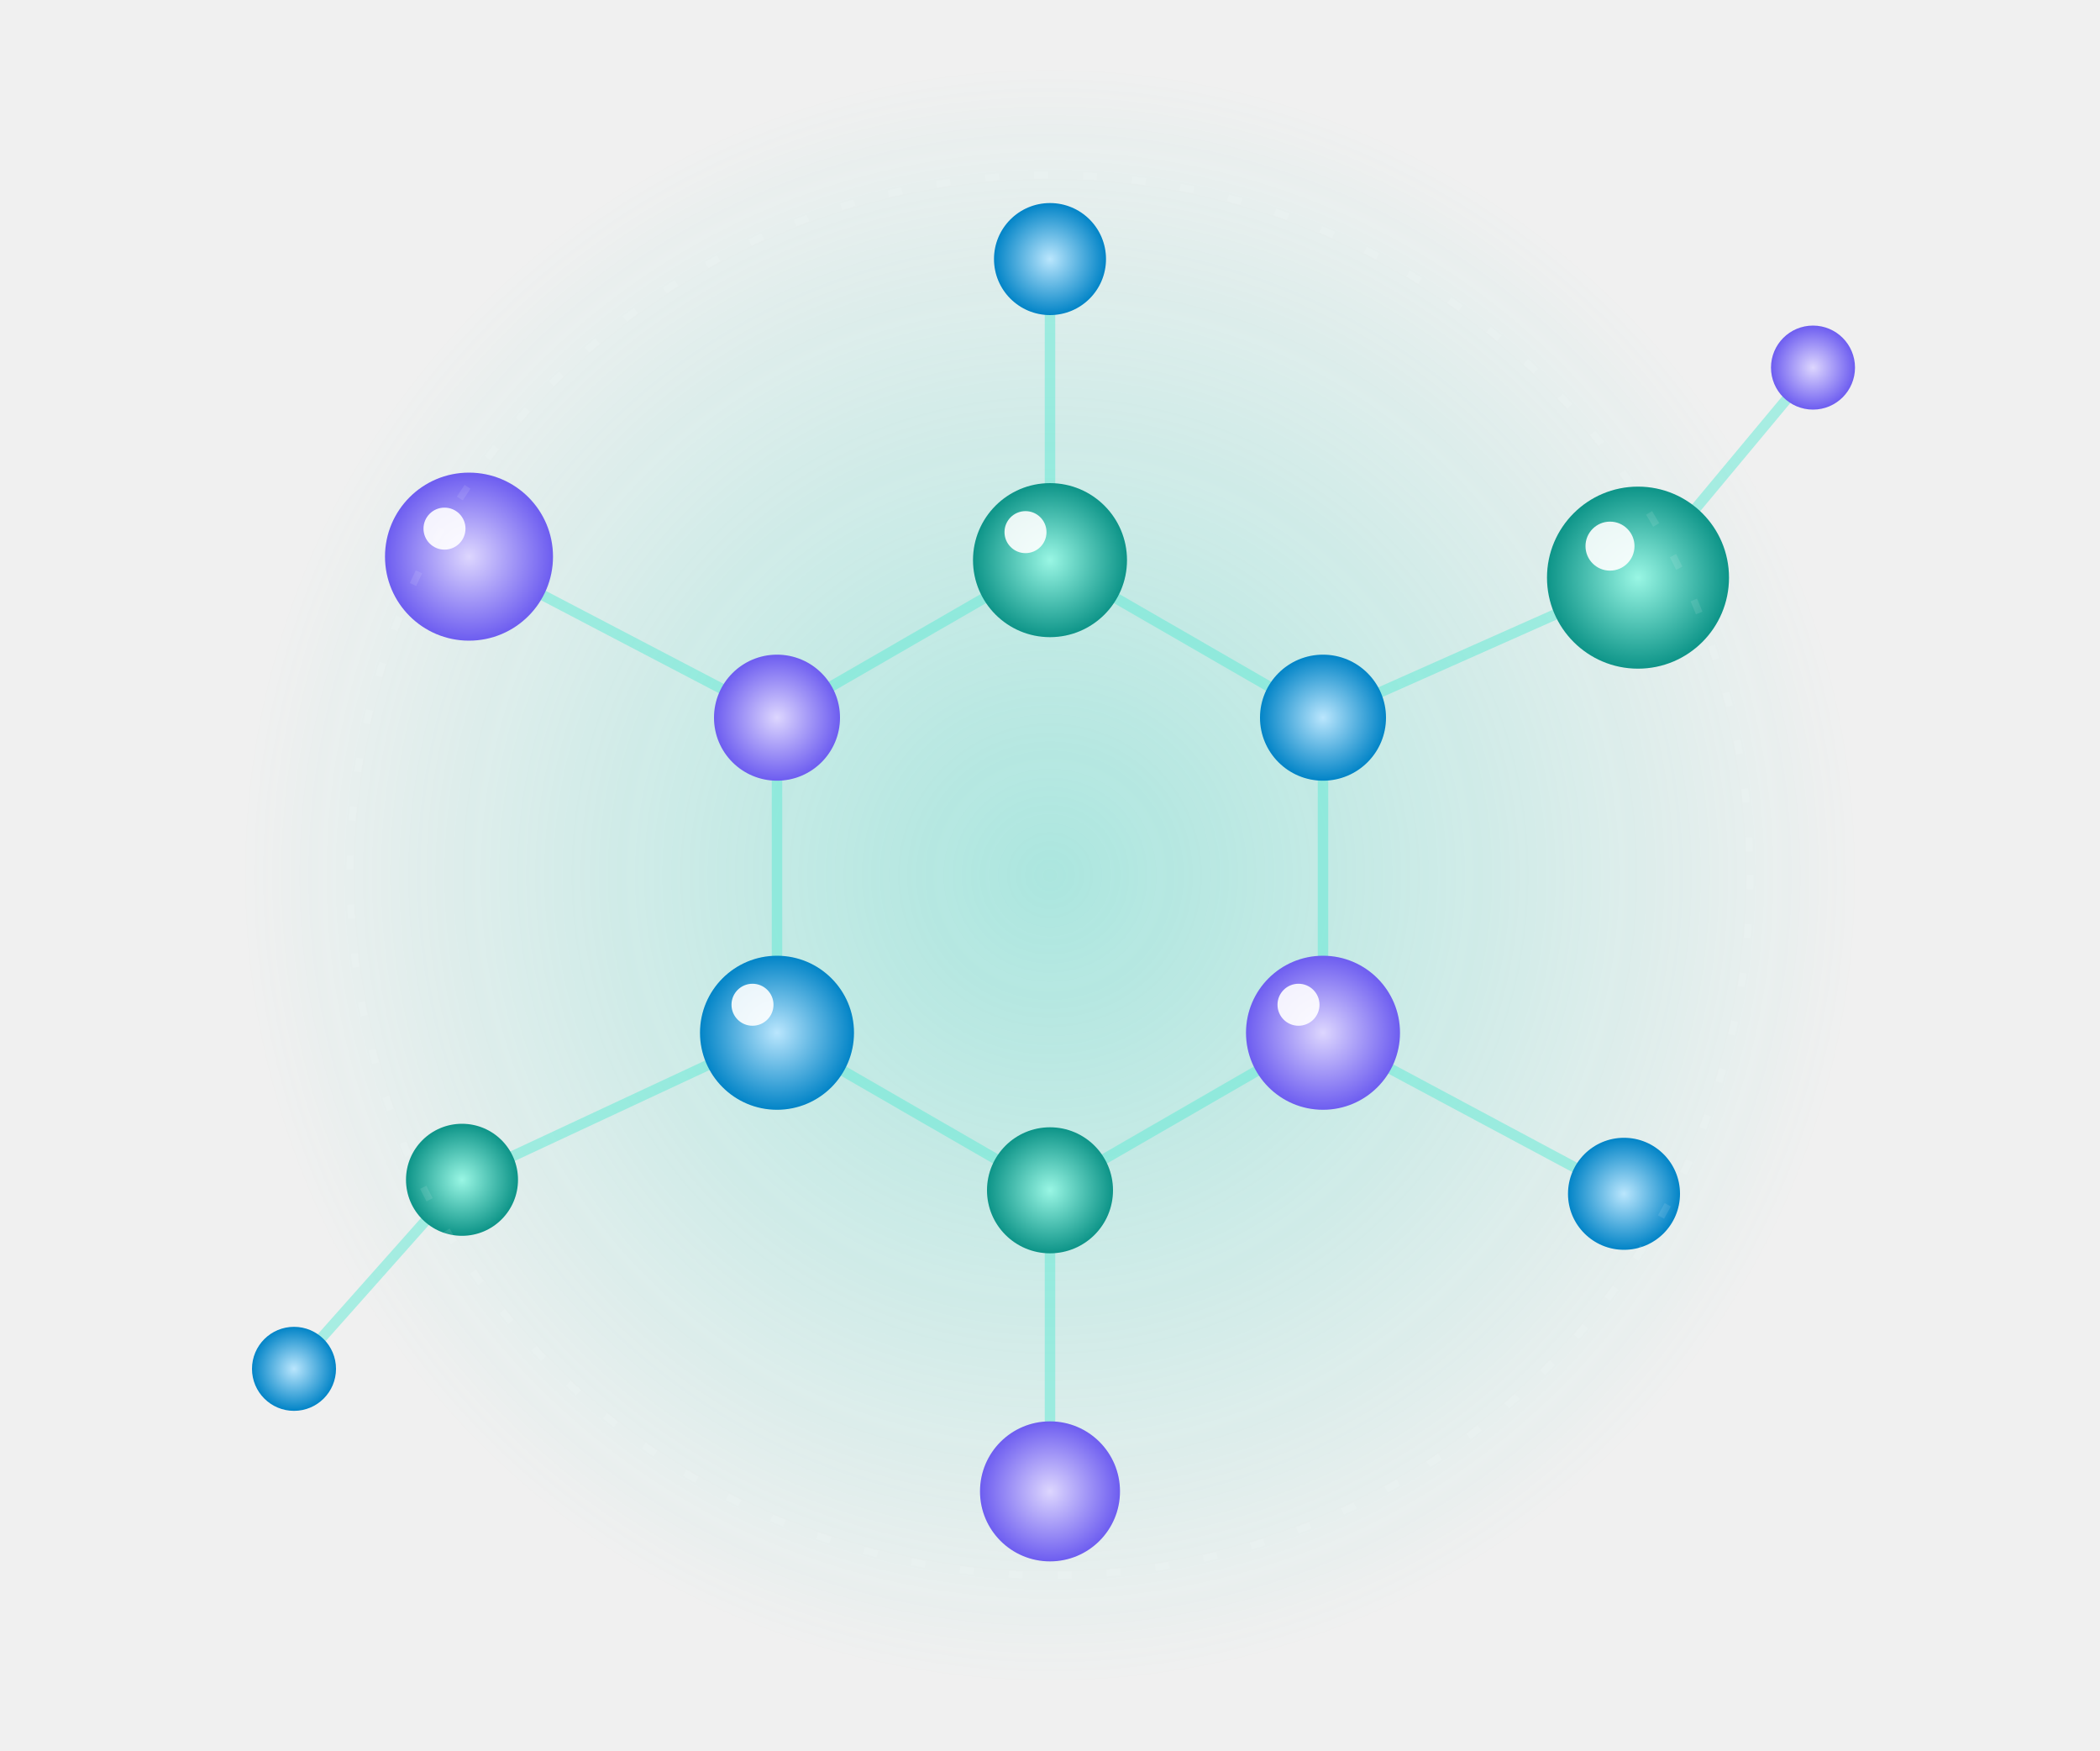
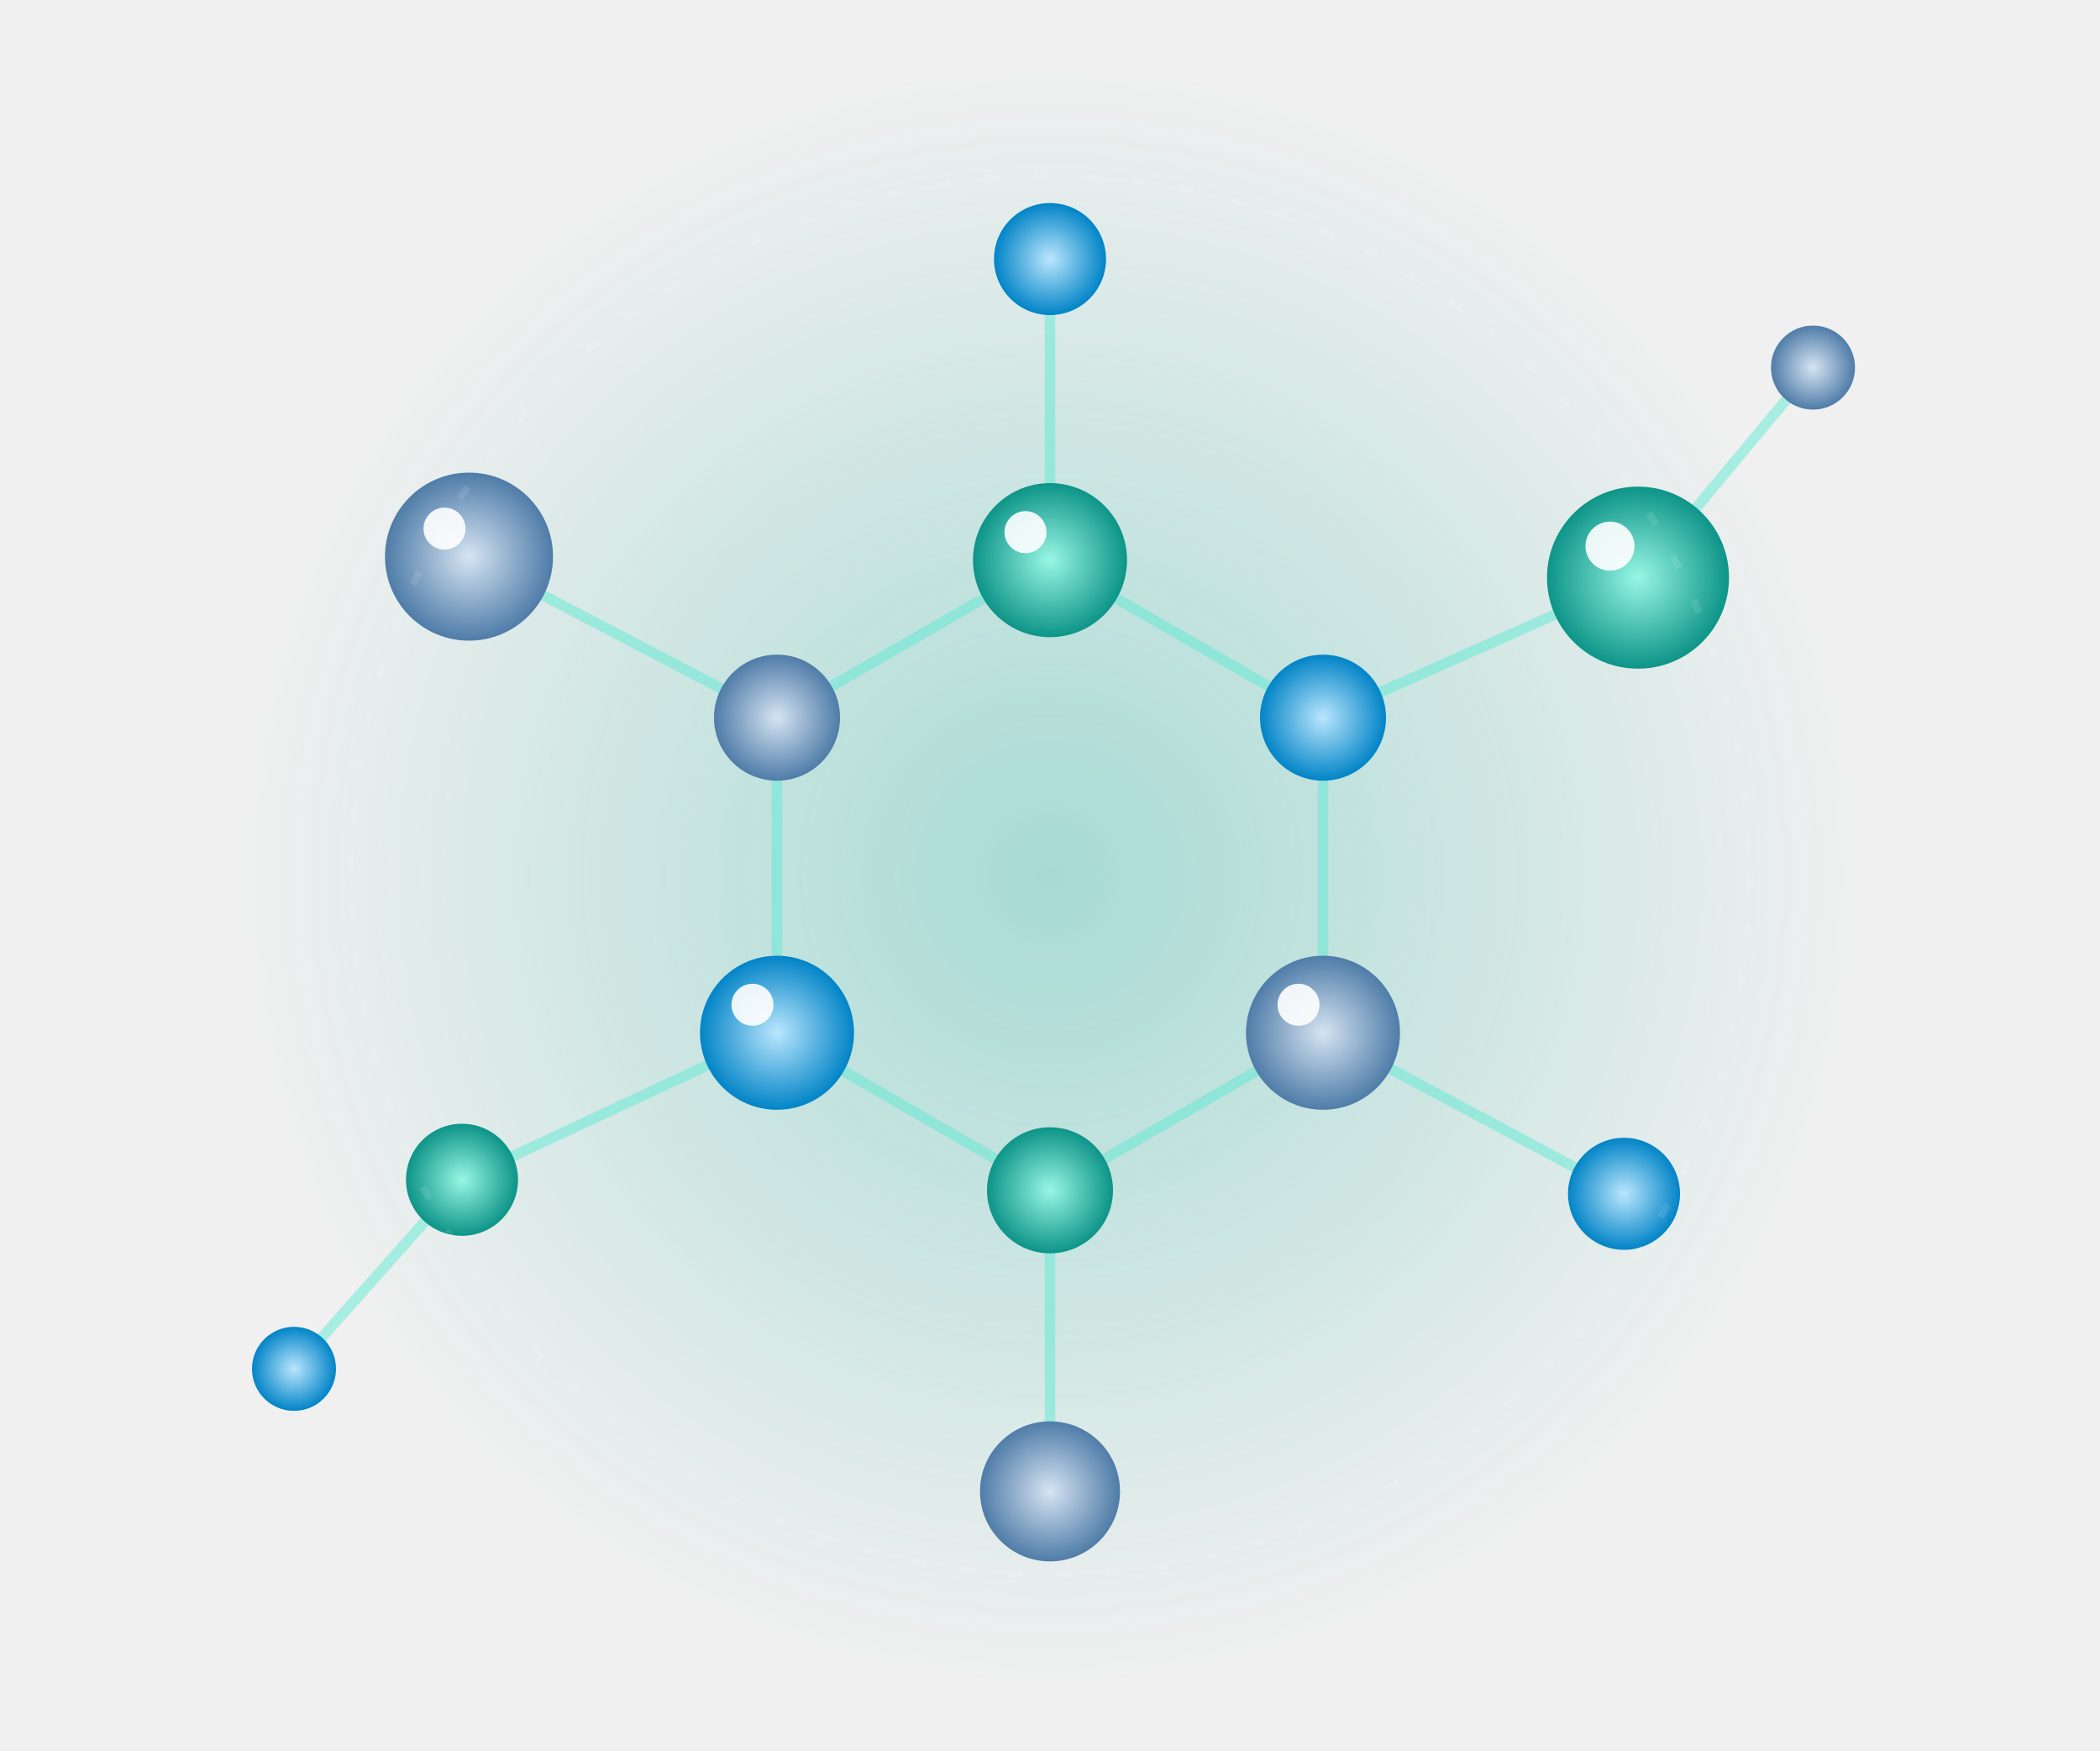
<svg xmlns="http://www.w3.org/2000/svg" viewBox="0 0 600 500">
  <defs>
    <radialGradient id="n1">
      <stop offset="0" stop-color="#99F6E4" />
      <stop offset="1" stop-color="#0D9488" />
    </radialGradient>
    <radialGradient id="n2">
-       <stop offset="0" stop-color="#DDD6FE" />
-       <stop offset="1" stop-color="#6D5DF0" />
+       <stop offset="0" stop-color="#D6E4F2" />
+       <stop offset="1" stop-color="#4F7CA8" />
    </radialGradient>
    <radialGradient id="n3">
      <stop offset="0" stop-color="#BAE6FD" />
      <stop offset="1" stop-color="#0284C7" />
    </radialGradient>
    <radialGradient id="halo">
-       <stop offset="0" stop-color="#2DD4BF" stop-opacity=".35" />
-       <stop offset="1" stop-color="#2DD4BF" stop-opacity="0" />
+       <stop offset="0" stop-color="#22B3A0" stop-opacity=".35" />
+       <stop offset="1" stop-color="#22B3A0" stop-opacity="0" />
    </radialGradient>
  </defs>
  <circle cx="300" cy="250" r="230" fill="url(#halo)" />
  <g stroke="#5EEAD4" stroke-opacity=".5" stroke-width="3" fill="none">
    <path d="M300 160l78 45v90l-78 45-78-45v-90Z" />
    <path d="M378 205l90-40M378 295l86 46M222 205l-88-46M222 295l-90 42M300 340v86M300 160V74" />
    <path d="M468 165l50-60M132 337l-48 54" />
  </g>
  <circle cx="300" cy="160" r="22" fill="url(#n1)" />
  <circle cx="378" cy="205" r="18" fill="url(#n3)" />
  <circle cx="378" cy="295" r="22" fill="url(#n2)" />
  <circle cx="300" cy="340" r="18" fill="url(#n1)" />
  <circle cx="222" cy="295" r="22" fill="url(#n3)" />
  <circle cx="222" cy="205" r="18" fill="url(#n2)" />
  <circle cx="468" cy="165" r="26" fill="url(#n1)">
    <animate attributeName="r" values="24;29;24" dur="4s" repeatCount="indefinite" />
  </circle>
  <circle cx="464" cy="341" r="16" fill="url(#n3)" />
  <circle cx="134" cy="159" r="24" fill="url(#n2)">
    <animate attributeName="r" values="22;27;22" dur="5s" repeatCount="indefinite" />
  </circle>
  <circle cx="132" cy="337" r="16" fill="url(#n1)" />
  <circle cx="300" cy="426" r="20" fill="url(#n2)" />
  <circle cx="300" cy="74" r="16" fill="url(#n3)" />
  <circle cx="518" cy="105" r="12" fill="url(#n2)" />
  <circle cx="84" cy="391" r="12" fill="url(#n3)" />
  <g fill="#fff" opacity=".9">
    <circle cx="293" cy="152" r="6" />
    <circle cx="371" cy="287" r="6" />
    <circle cx="215" cy="287" r="6" />
    <circle cx="460" cy="156" r="7" />
    <circle cx="127" cy="151" r="6" />
  </g>
  <circle cx="300" cy="250" r="200" fill="none" stroke="#fff" stroke-opacity=".1" stroke-dasharray="4 10" stroke-width="2">
    <animateTransform attributeName="transform" type="rotate" from="0 300 250" to="360 300 250" dur="60s" repeatCount="indefinite" />
  </circle>
</svg>
